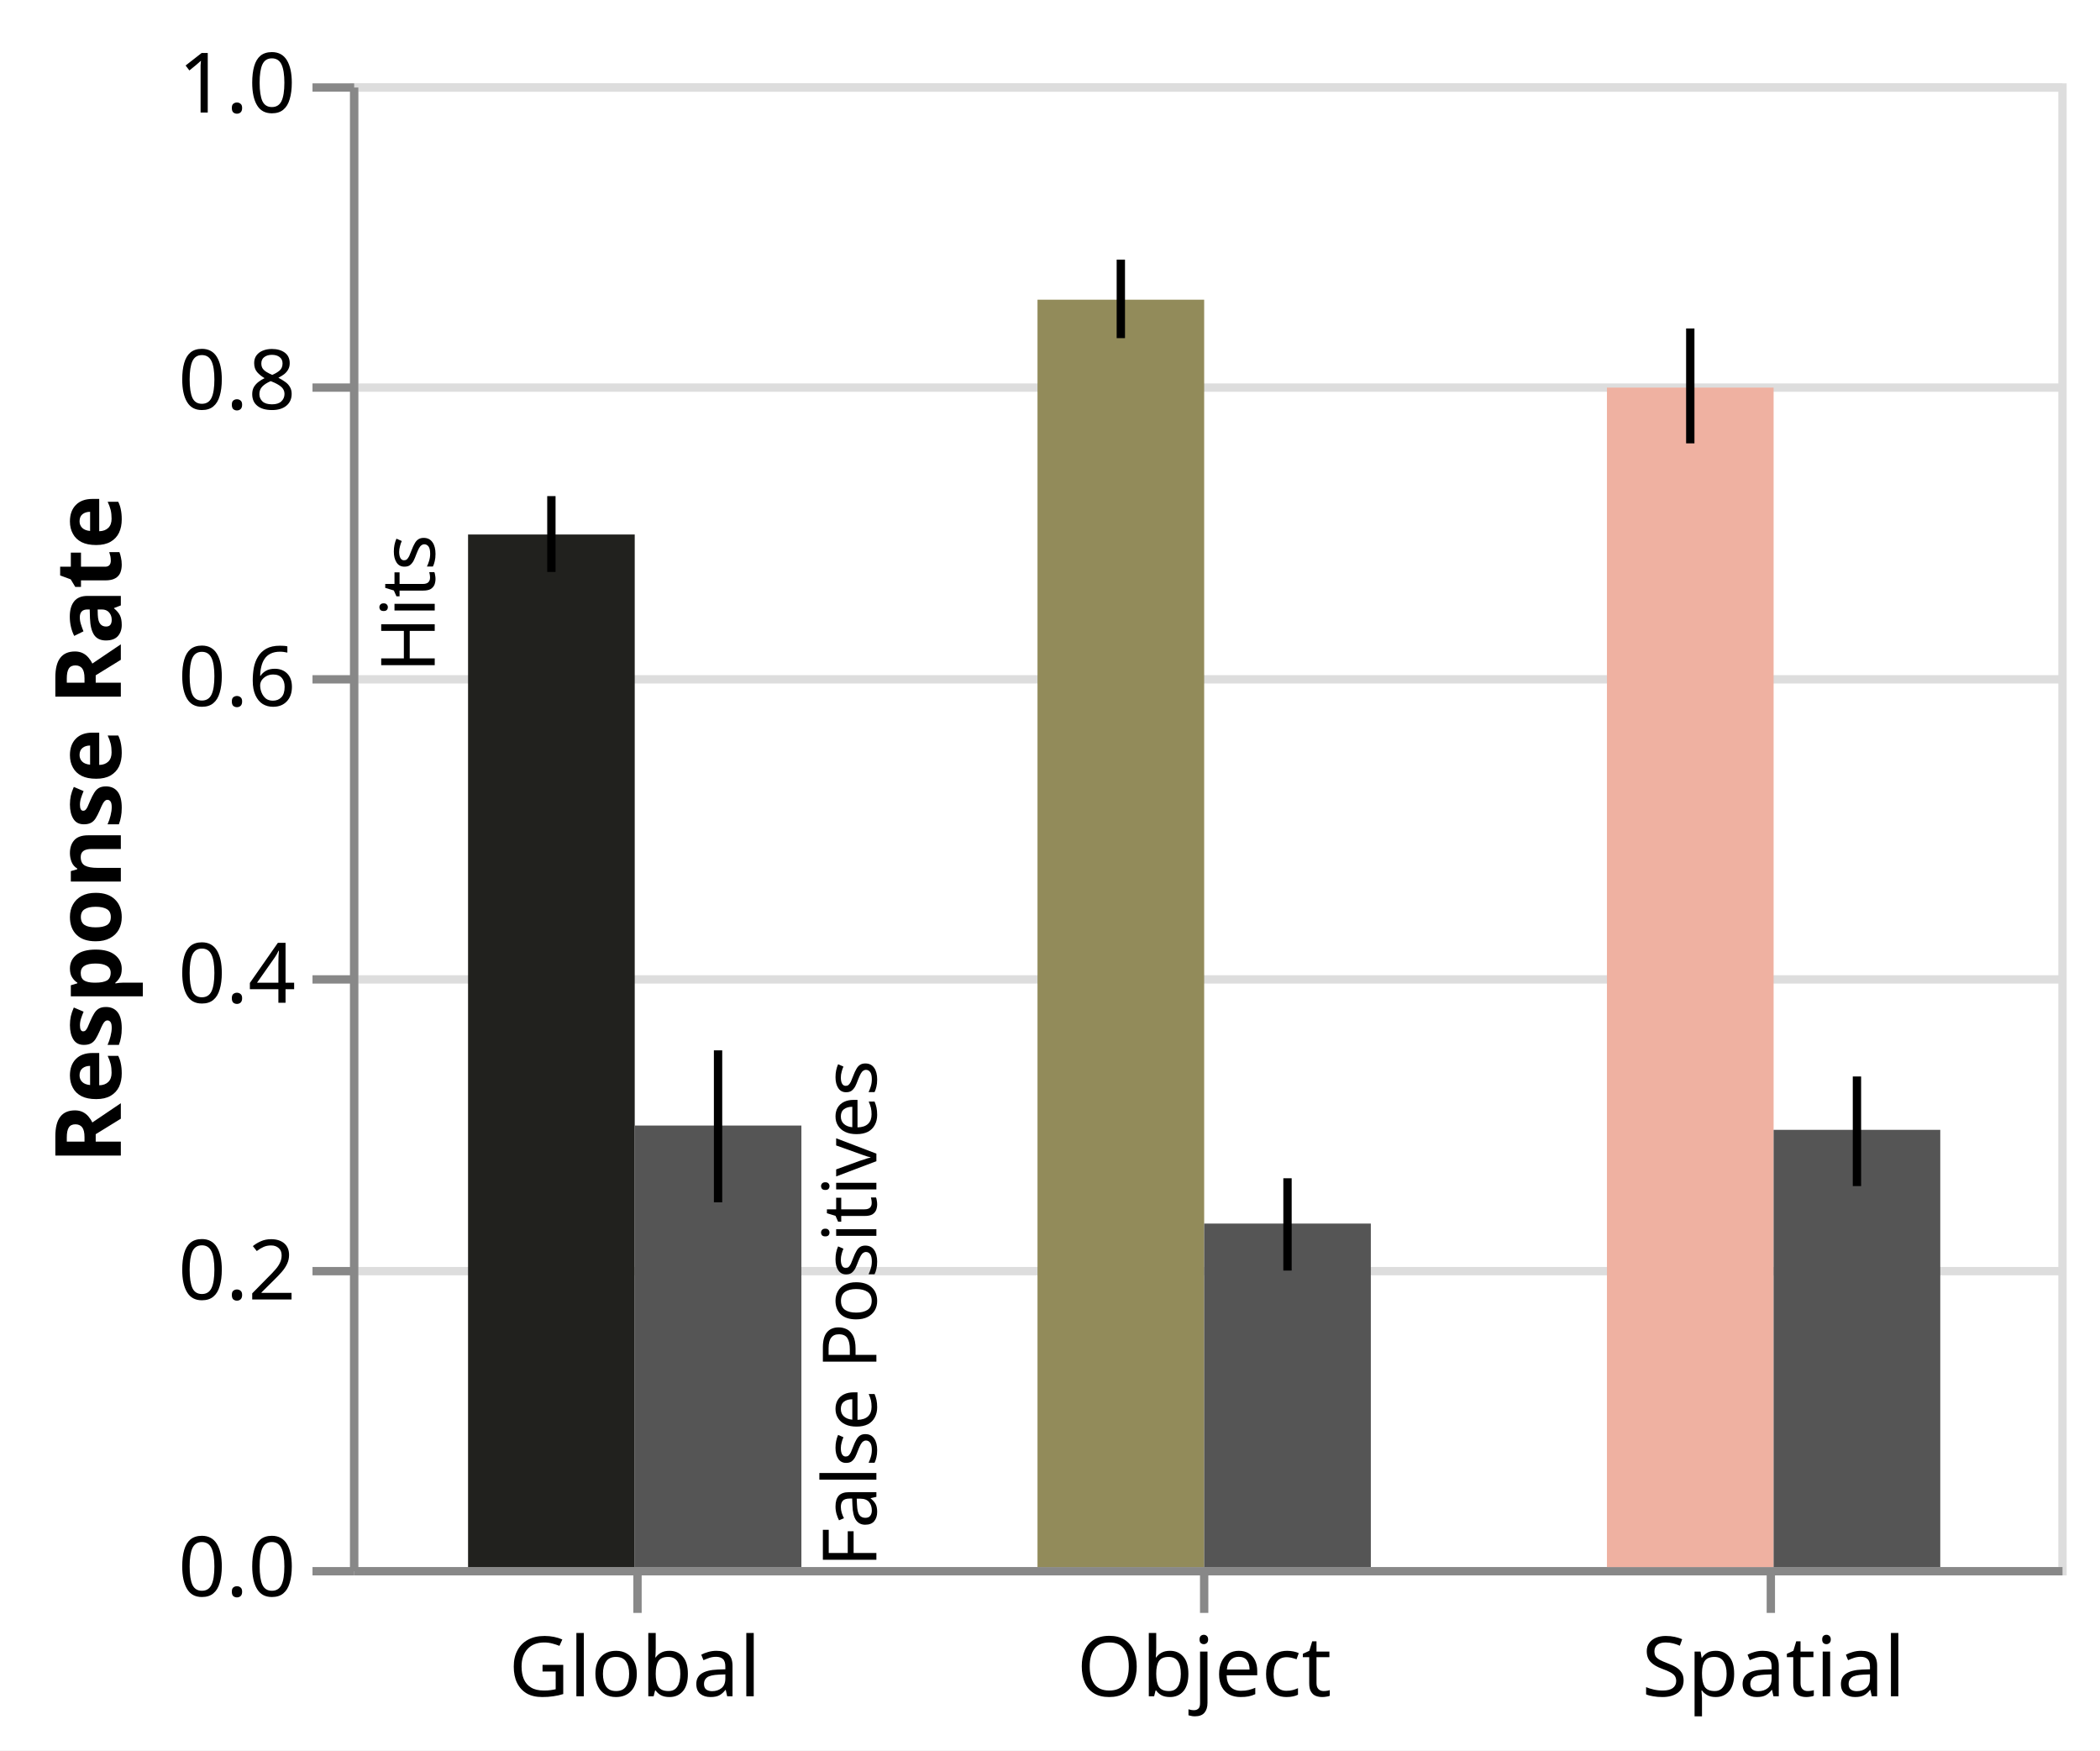
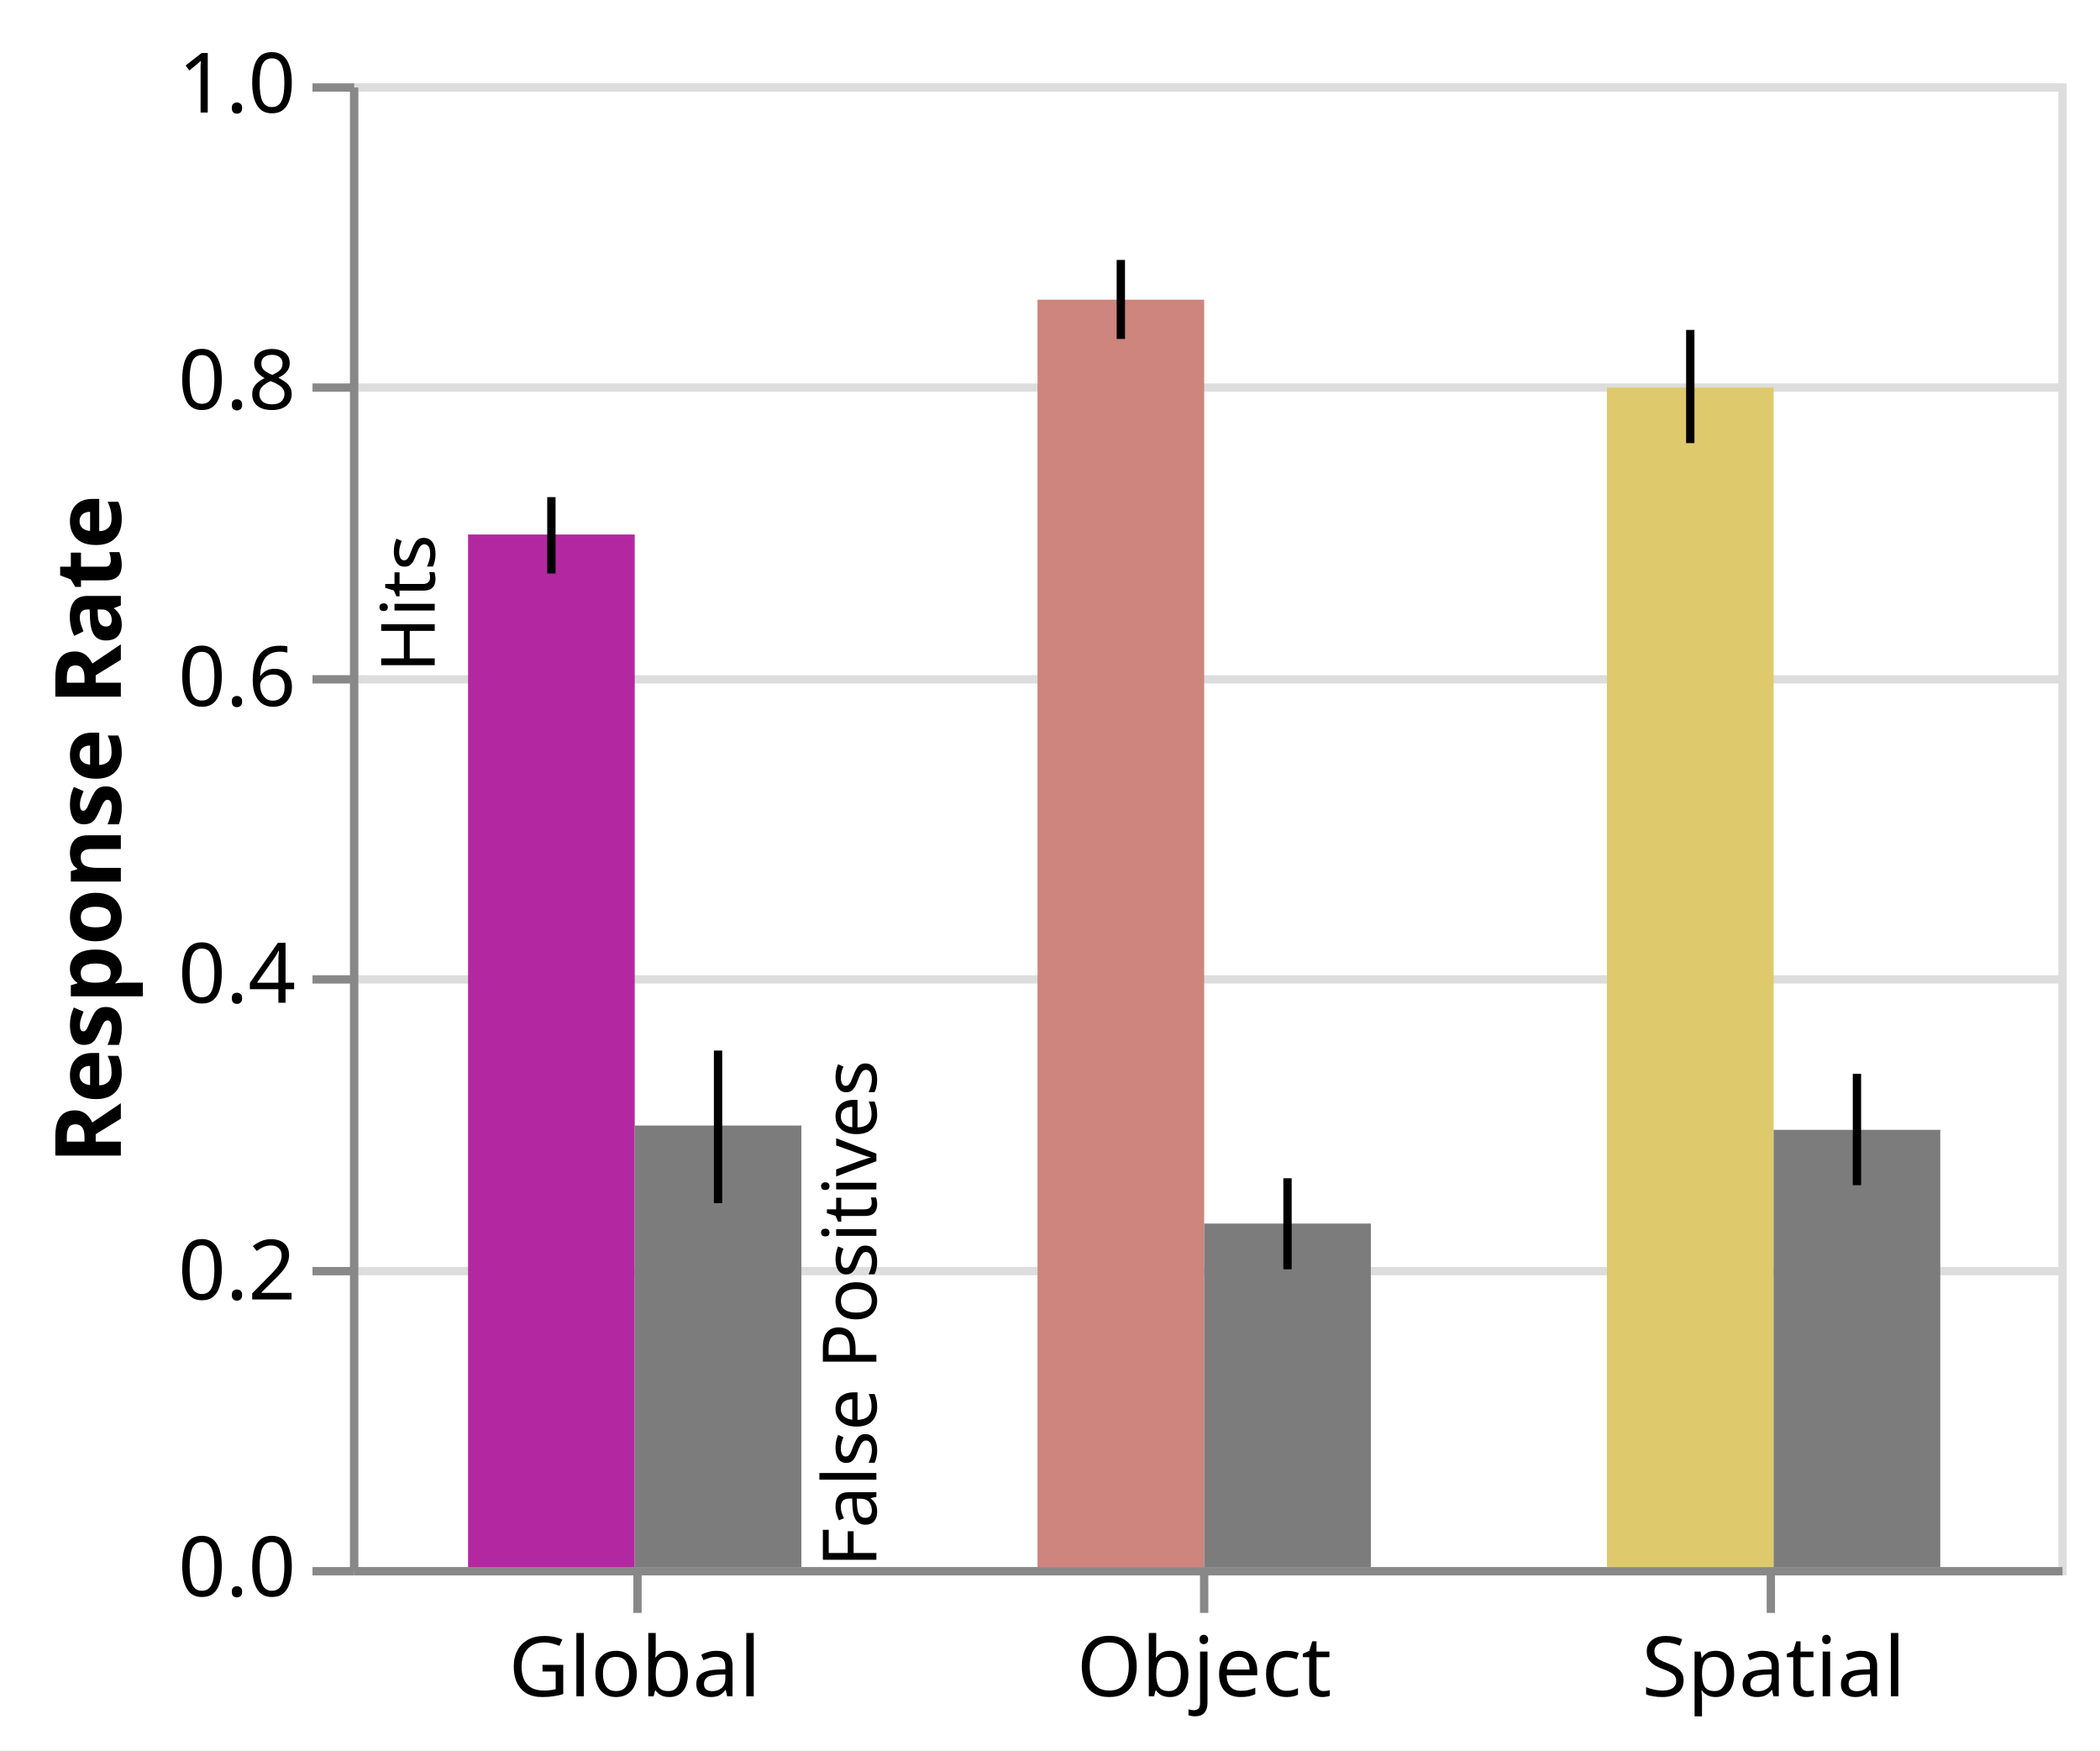
<svg xmlns="http://www.w3.org/2000/svg" class="marks" width="252" height="210" viewBox="0 0 252 210" version="1.1">
  <rect width="252" height="210" fill="white" />
  <g fill="none" stroke-miterlimit="10" transform="translate(42,10)">
    <g class="mark-group role-frame root" role="graphics-object" aria-roledescription="group mark container">
      <g transform="translate(0,0)">
        <path class="background" aria-hidden="true" d="M0.5,0.5h205v178h-205Z" stroke="#ddd" />
        <g>
          <g class="mark-group role-axis" aria-hidden="true">
            <g transform="translate(0.5,0.5)">
              <path class="background" aria-hidden="true" d="M0,0h0v0h0Z" pointer-events="none" />
              <g>
                <g class="mark-rule role-axis-grid" pointer-events="none">
                  <line transform="translate(0,178)" x2="205" y2="0" stroke="#ddd" stroke-width="1" opacity="1" />
                  <line transform="translate(0,142)" x2="205" y2="0" stroke="#ddd" stroke-width="1" opacity="1" />
                  <line transform="translate(0,107)" x2="205" y2="0" stroke="#ddd" stroke-width="1" opacity="1" />
                  <line transform="translate(0,71)" x2="205" y2="0" stroke="#ddd" stroke-width="1" opacity="1" />
                  <line transform="translate(0,36)" x2="205" y2="0" stroke="#ddd" stroke-width="1" opacity="1" />
                  <line transform="translate(0,0)" x2="205" y2="0" stroke="#ddd" stroke-width="1" opacity="1" />
                </g>
              </g>
              <path class="foreground" aria-hidden="true" d="" pointer-events="none" display="none" />
            </g>
          </g>
          <g class="mark-group role-axis" role="graphics-symbol" aria-roledescription="axis" aria-label="X-axis for a discrete scale with 3 values: global, object, spatial">
            <g transform="translate(0.5,178.5)">
              <path class="background" aria-hidden="true" d="M0,0h0v0h0Z" pointer-events="none" />
              <g>
                <g class="mark-rule role-axis-tick" pointer-events="none">
                  <line transform="translate(34,0)" x2="0" y2="5" stroke="#888" stroke-width="1" opacity="1" />
                  <line transform="translate(102,0)" x2="0" y2="5" stroke="#888" stroke-width="1" opacity="1" />
                  <line transform="translate(170,0)" x2="0" y2="5" stroke="#888" stroke-width="1" opacity="1" />
                </g>
                <g class="mark-text role-axis-label" pointer-events="none">
                  <text text-anchor="middle" transform="translate(33.66667,15)" font-family="sans-serif" font-size="10px" fill="#000" opacity="1">Global</text>
                  <text text-anchor="middle" transform="translate(102,15)" font-family="sans-serif" font-size="10px" fill="#000" opacity="1">Object</text>
                  <text text-anchor="middle" transform="translate(170.3333,15)" font-family="sans-serif" font-size="10px" fill="#000" opacity="1">Spatial</text>
                </g>
                <g class="mark-rule role-axis-domain" pointer-events="none">
                  <line transform="translate(0,0)" x2="205" y2="0" stroke="#888" stroke-width="1" opacity="1" />
                </g>
              </g>
              <path class="foreground" aria-hidden="true" d="" pointer-events="none" display="none" />
            </g>
          </g>
          <g class="mark-group role-axis" role="graphics-symbol" aria-roledescription="axis" aria-label="Y-axis titled 'Response Rate' for a linear scale with values from 0.0 to 1.0">
            <g transform="translate(0.5,0.5)">
              <path class="background" aria-hidden="true" d="M0,0h0v0h0Z" pointer-events="none" />
              <g>
                <g class="mark-rule role-axis-tick" pointer-events="none">
                  <line transform="translate(0,178)" x2="-5" y2="0" stroke="#888" stroke-width="1" opacity="1" />
                  <line transform="translate(0,142)" x2="-5" y2="0" stroke="#888" stroke-width="1" opacity="1" />
                  <line transform="translate(0,107)" x2="-5" y2="0" stroke="#888" stroke-width="1" opacity="1" />
                  <line transform="translate(0,71)" x2="-5" y2="0" stroke="#888" stroke-width="1" opacity="1" />
                  <line transform="translate(0,36)" x2="-5" y2="0" stroke="#888" stroke-width="1" opacity="1" />
                  <line transform="translate(0,0)" x2="-5" y2="0" stroke="#888" stroke-width="1" opacity="1" />
                </g>
                <g class="mark-text role-axis-label" pointer-events="none">
                  <text text-anchor="end" transform="translate(-7,181)" font-family="sans-serif" font-size="10px" fill="#000" opacity="1">0.0</text>
                  <text text-anchor="end" transform="translate(-7,145.4)" font-family="sans-serif" font-size="10px" fill="#000" opacity="1">0.2</text>
                  <text text-anchor="end" transform="translate(-7,109.8)" font-family="sans-serif" font-size="10px" fill="#000" opacity="1">0.4</text>
                  <text text-anchor="end" transform="translate(-7,74.2)" font-family="sans-serif" font-size="10px" fill="#000" opacity="1">0.6</text>
                  <text text-anchor="end" transform="translate(-7,38.6)" font-family="sans-serif" font-size="10px" fill="#000" opacity="1">0.8</text>
                  <text text-anchor="end" transform="translate(-7,3)" font-family="sans-serif" font-size="10px" fill="#000" opacity="1">1.0</text>
                </g>
                <g class="mark-rule role-axis-domain" pointer-events="none">
                  <line transform="translate(0,178)" x2="0" y2="-178" stroke="#888" stroke-width="1" opacity="1" />
                </g>
                <g class="mark-text role-axis-title" pointer-events="none">
                  <text text-anchor="middle" transform="translate(-26,89) rotate(-90) translate(0,-2)" font-family="sans-serif" font-size="11px" font-weight="bold" fill="#000" opacity="1">Response Rate</text>
                </g>
              </g>
              <path class="foreground" aria-hidden="true" d="" pointer-events="none" display="none" />
            </g>
          </g>
          <g class="mark-rect role-mark layer_0_marks" role="graphics-object" aria-roledescription="rect mark container">
-             <path aria-label=": global; Response Rate: 0.695934139785; condition: global" role="graphics-symbol" aria-roledescription="bar" d="M14.167,54.124h20v123.876h-20Z" fill="#21211E" />
-             <path aria-label=": spatial; Response Rate: 0.794946236559; condition: spatial" role="graphics-symbol" aria-roledescription="bar" d="M150.833,36.5h20v141.5h-20Z" fill="#EFB1A1" />
-             <path aria-label=": object; Response Rate: 0.854193548387; condition: object" role="graphics-symbol" aria-roledescription="bar" d="M82.5,25.954h20v152.046h-20Z" fill="#928B5A" />
+             <path aria-label=": global; Response Rate: 0.695934139785; condition: global" role="graphics-symbol" aria-roledescription="bar" d="M14.167,54.124h20v123.876h-20Z" fill="#B328A0" />
+             <path aria-label=": spatial; Response Rate: 0.794946236559; condition: spatial" role="graphics-symbol" aria-roledescription="bar" d="M150.833,36.5h20v141.5h-20Z" fill="#DEC96D" />
+             <path aria-label=": object; Response Rate: 0.854193548387; condition: object" role="graphics-symbol" aria-roledescription="bar" d="M82.5,25.954h20v152.046h-20Z" fill="#CD857E" />
          </g>
          <g class="mark-rect role-mark layer_1_marks" role="graphics-object" aria-roledescription="rect mark container">
-             <path aria-label=": global; Mean of prop: 0.297580645161" role="graphics-symbol" aria-roledescription="bar" d="M34.167,125.031h20v52.969h-20Z" fill="#555555" />
-             <path aria-label=": spatial; Mean of prop: 0.294677419355" role="graphics-symbol" aria-roledescription="bar" d="M170.833,125.547h20v52.453h-20Z" fill="#555555" />
-             <path aria-label=": object; Mean of prop: 0.231505376344" role="graphics-symbol" aria-roledescription="bar" d="M102.5,136.792h20v41.208h-20Z" fill="#555555" />
+             <path aria-label=": global; Mean of prop: 0.297580645161" role="graphics-symbol" aria-roledescription="bar" d="M34.167,125.031h20v52.969h-20Z" fill="#7C7C7C" />
+             <path aria-label=": spatial; Mean of prop: 0.294677419355" role="graphics-symbol" aria-roledescription="bar" d="M170.833,125.547h20v52.453h-20Z" fill="#7C7C7C" />
+             <path aria-label=": object; Mean of prop: 0.231505376344" role="graphics-symbol" aria-roledescription="bar" d="M102.5,136.792h20v41.208h-20Z" fill="#7C7C7C" />
          </g>
          <g class="mark-rule role-mark layer_2_marks" role="graphics-object" aria-roledescription="rule mark container">
-             <line aria-label=": 0.670698084677; upper: 0.721807795699" role="graphics-symbol" aria-roledescription="rule mark" transform="translate(24.16667,58.61574)" x2="0" y2="-9.098" stroke="black" />
-             <line aria-label=": 0.757365591398; upper: 0.834786290323" role="graphics-symbol" aria-roledescription="rule mark" transform="translate(160.8333,43.18892)" x2="0" y2="-13.781" stroke="black" />
-             <line aria-label=": 0.828279569892; upper: 0.881182795699" role="graphics-symbol" aria-roledescription="rule mark" transform="translate(92.5,30.56624)" x2="0" y2="-9.417" stroke="black" />
+             <line aria-label=": 0.669656418011; upper: 0.721136592742" role="graphics-symbol" aria-roledescription="rule mark" transform="translate(24.16667,58.80116)" x2="0" y2="-9.163" stroke="black" />
+             <line aria-label=": 0.757525537634; upper: 0.833818548387" role="graphics-symbol" aria-roledescription="rule mark" transform="translate(160.8333,43.16045)" x2="0" y2="-13.58" stroke="black" />
+             <line aria-label=": 0.827741935484; upper: 0.880970430108" role="graphics-symbol" aria-roledescription="rule mark" transform="translate(92.5,30.66194)" x2="0" y2="-9.475" stroke="black" />
          </g>
          <g class="mark-rule role-mark layer_3_marks" role="graphics-object" aria-roledescription="rule mark container">
-             <line aria-label=": 0.245833333333; upper: 0.348252688172" role="graphics-symbol" aria-roledescription="rule mark" transform="translate(44.16667,134.2417)" x2="0" y2="-18.231" stroke="black" />
-             <line aria-label=": 0.256772849462; upper: 0.330647849462" role="graphics-symbol" aria-roledescription="rule mark" transform="translate(180.8333,132.2944)" x2="0" y2="-13.15" stroke="black" />
-             <line aria-label=": 0.199836021505; upper: 0.262043010753" role="graphics-symbol" aria-roledescription="rule mark" transform="translate(112.5,142.4292)" x2="0" y2="-11.073" stroke="black" />
+             <line aria-label=": 0.24529233871; upper: 0.34811827957" role="graphics-symbol" aria-roledescription="rule mark" transform="translate(44.16667,134.338)" x2="0" y2="-18.303" stroke="black" />
+             <line aria-label=": 0.257364247312; upper: 0.33247311828" role="graphics-symbol" aria-roledescription="rule mark" transform="translate(180.8333,132.1892)" x2="0" y2="-13.369" stroke="black" />
+             <line aria-label=": 0.200698924731; upper: 0.262044354839" role="graphics-symbol" aria-roledescription="rule mark" transform="translate(112.5,142.2756)" x2="0" y2="-10.919" stroke="black" />
          </g>
          <g class="mark-text role-mark layer_4_marks" role="graphics-object" aria-roledescription="text mark container">
            <text aria-label=": global; Mean of prop: 0.695934139785" role="graphics-symbol" aria-roledescription="text mark" text-anchor="end" transform="translate(34.16667,54.12372) rotate(-90) translate(0,-24)" font-family="sans-serif" font-size="9px" fill="black">Hits</text>
          </g>
          <g class="mark-text role-mark layer_5_marks" role="graphics-object" aria-roledescription="text mark container">
            <text aria-label=": global" role="graphics-symbol" aria-roledescription="text mark" text-anchor="start" transform="translate(34.16667,178) rotate(-90) translate(0,29)" font-family="sans-serif" font-size="9px" fill="black">False Positives</text>
          </g>
        </g>
        <path class="foreground" aria-hidden="true" d="" display="none" />
      </g>
    </g>
  </g>
</svg>
